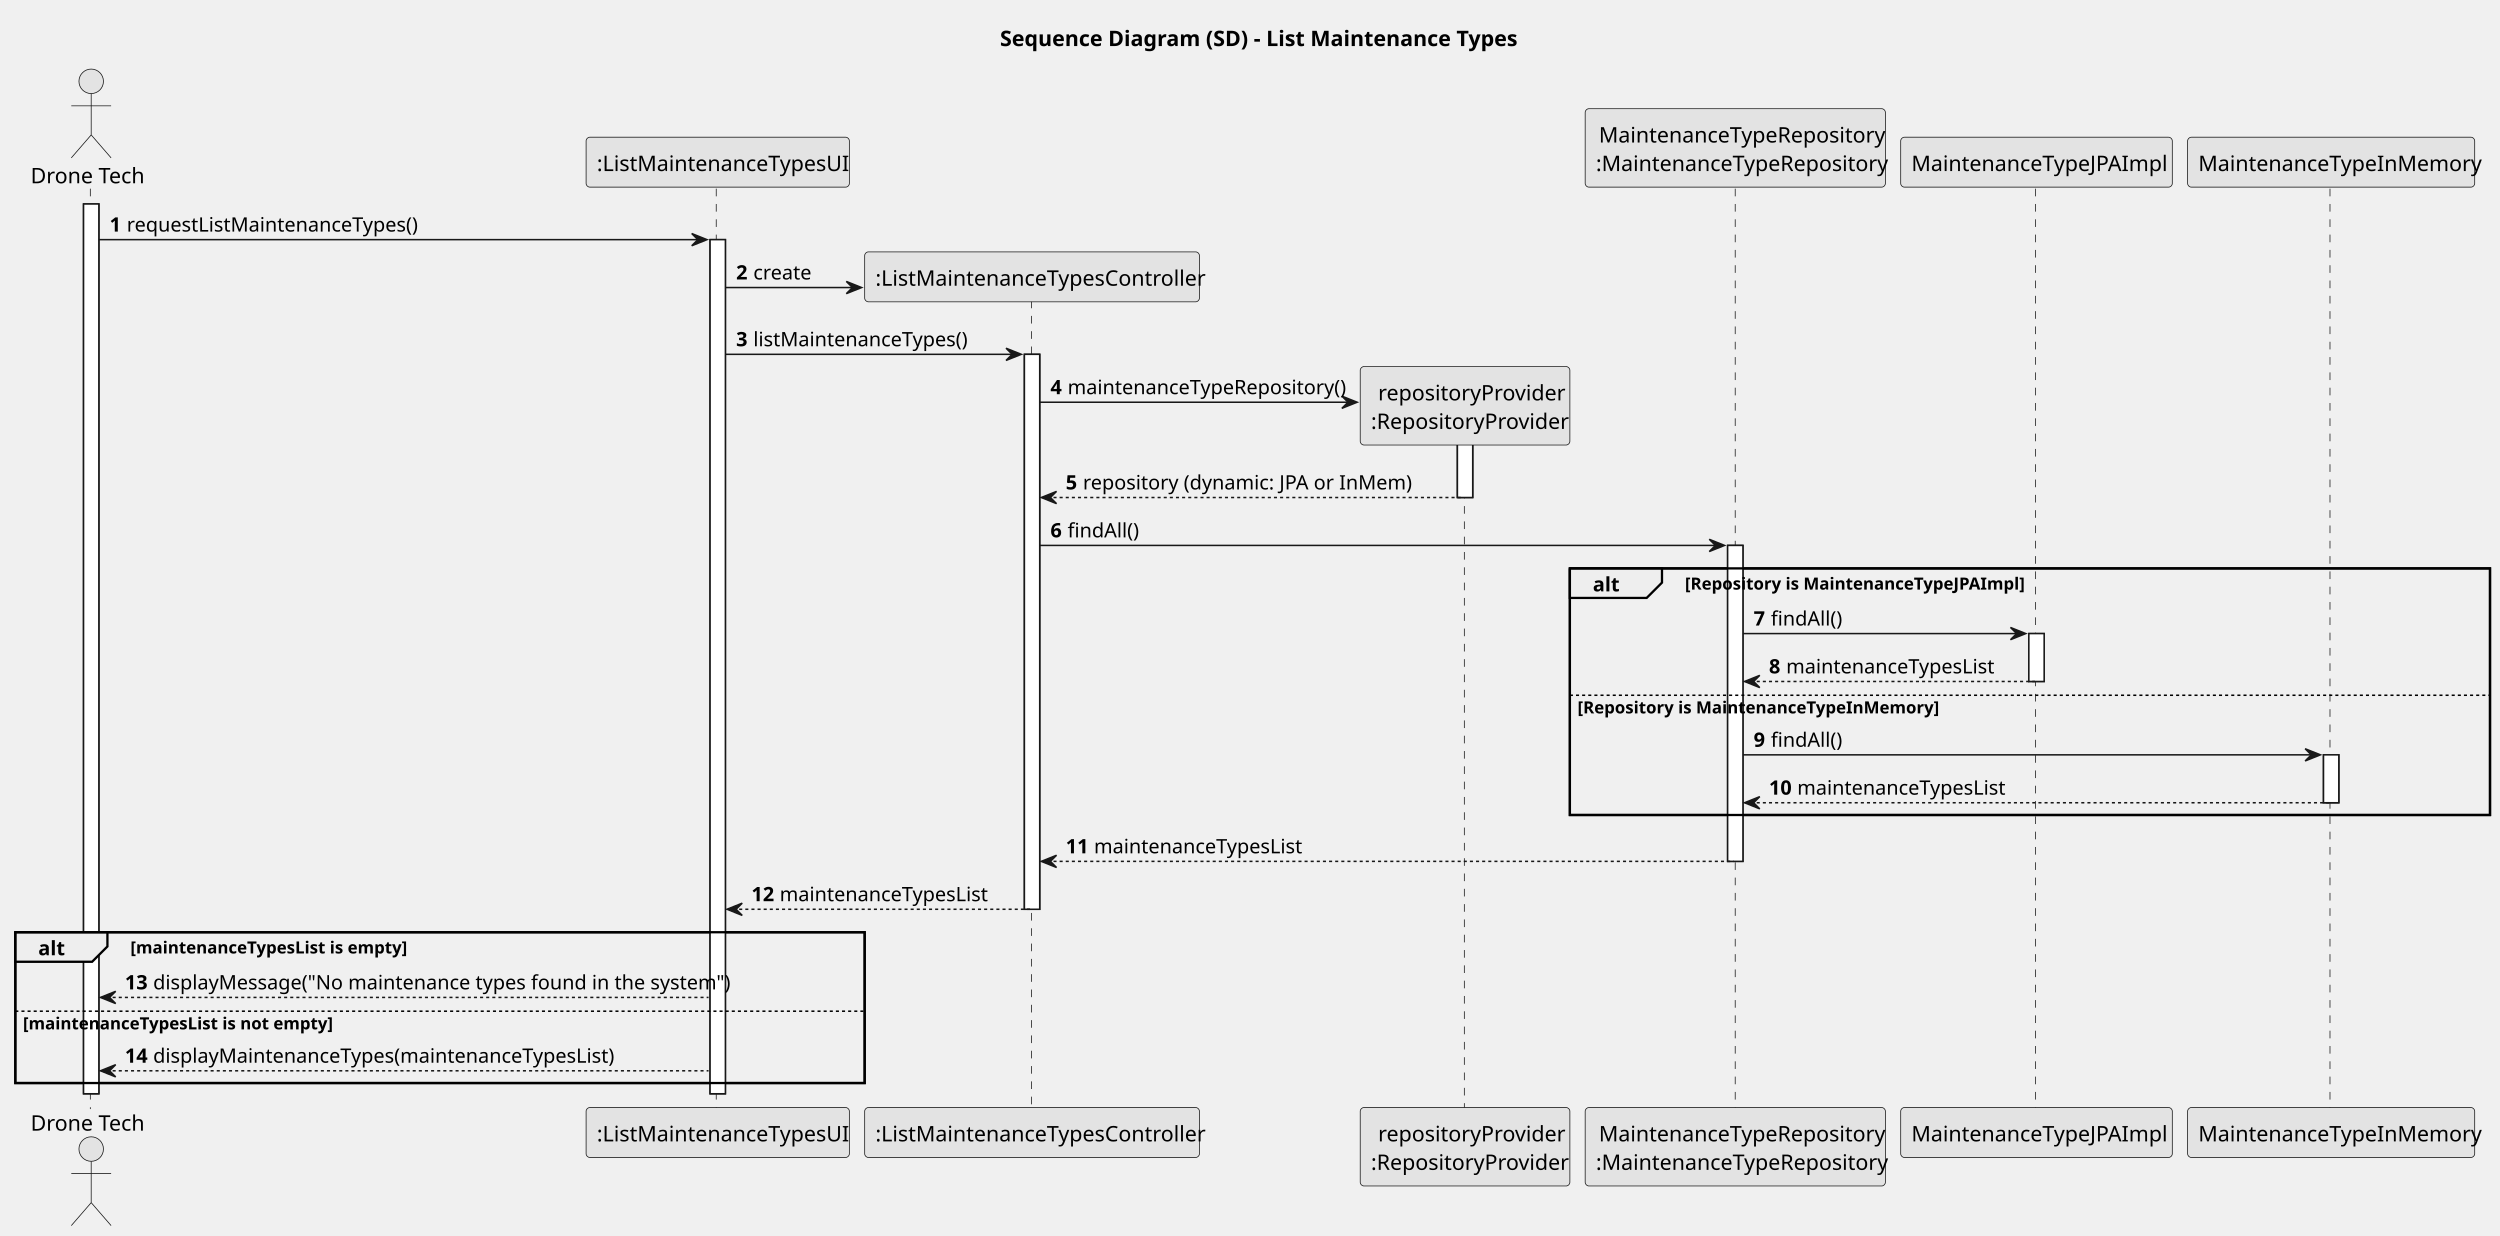
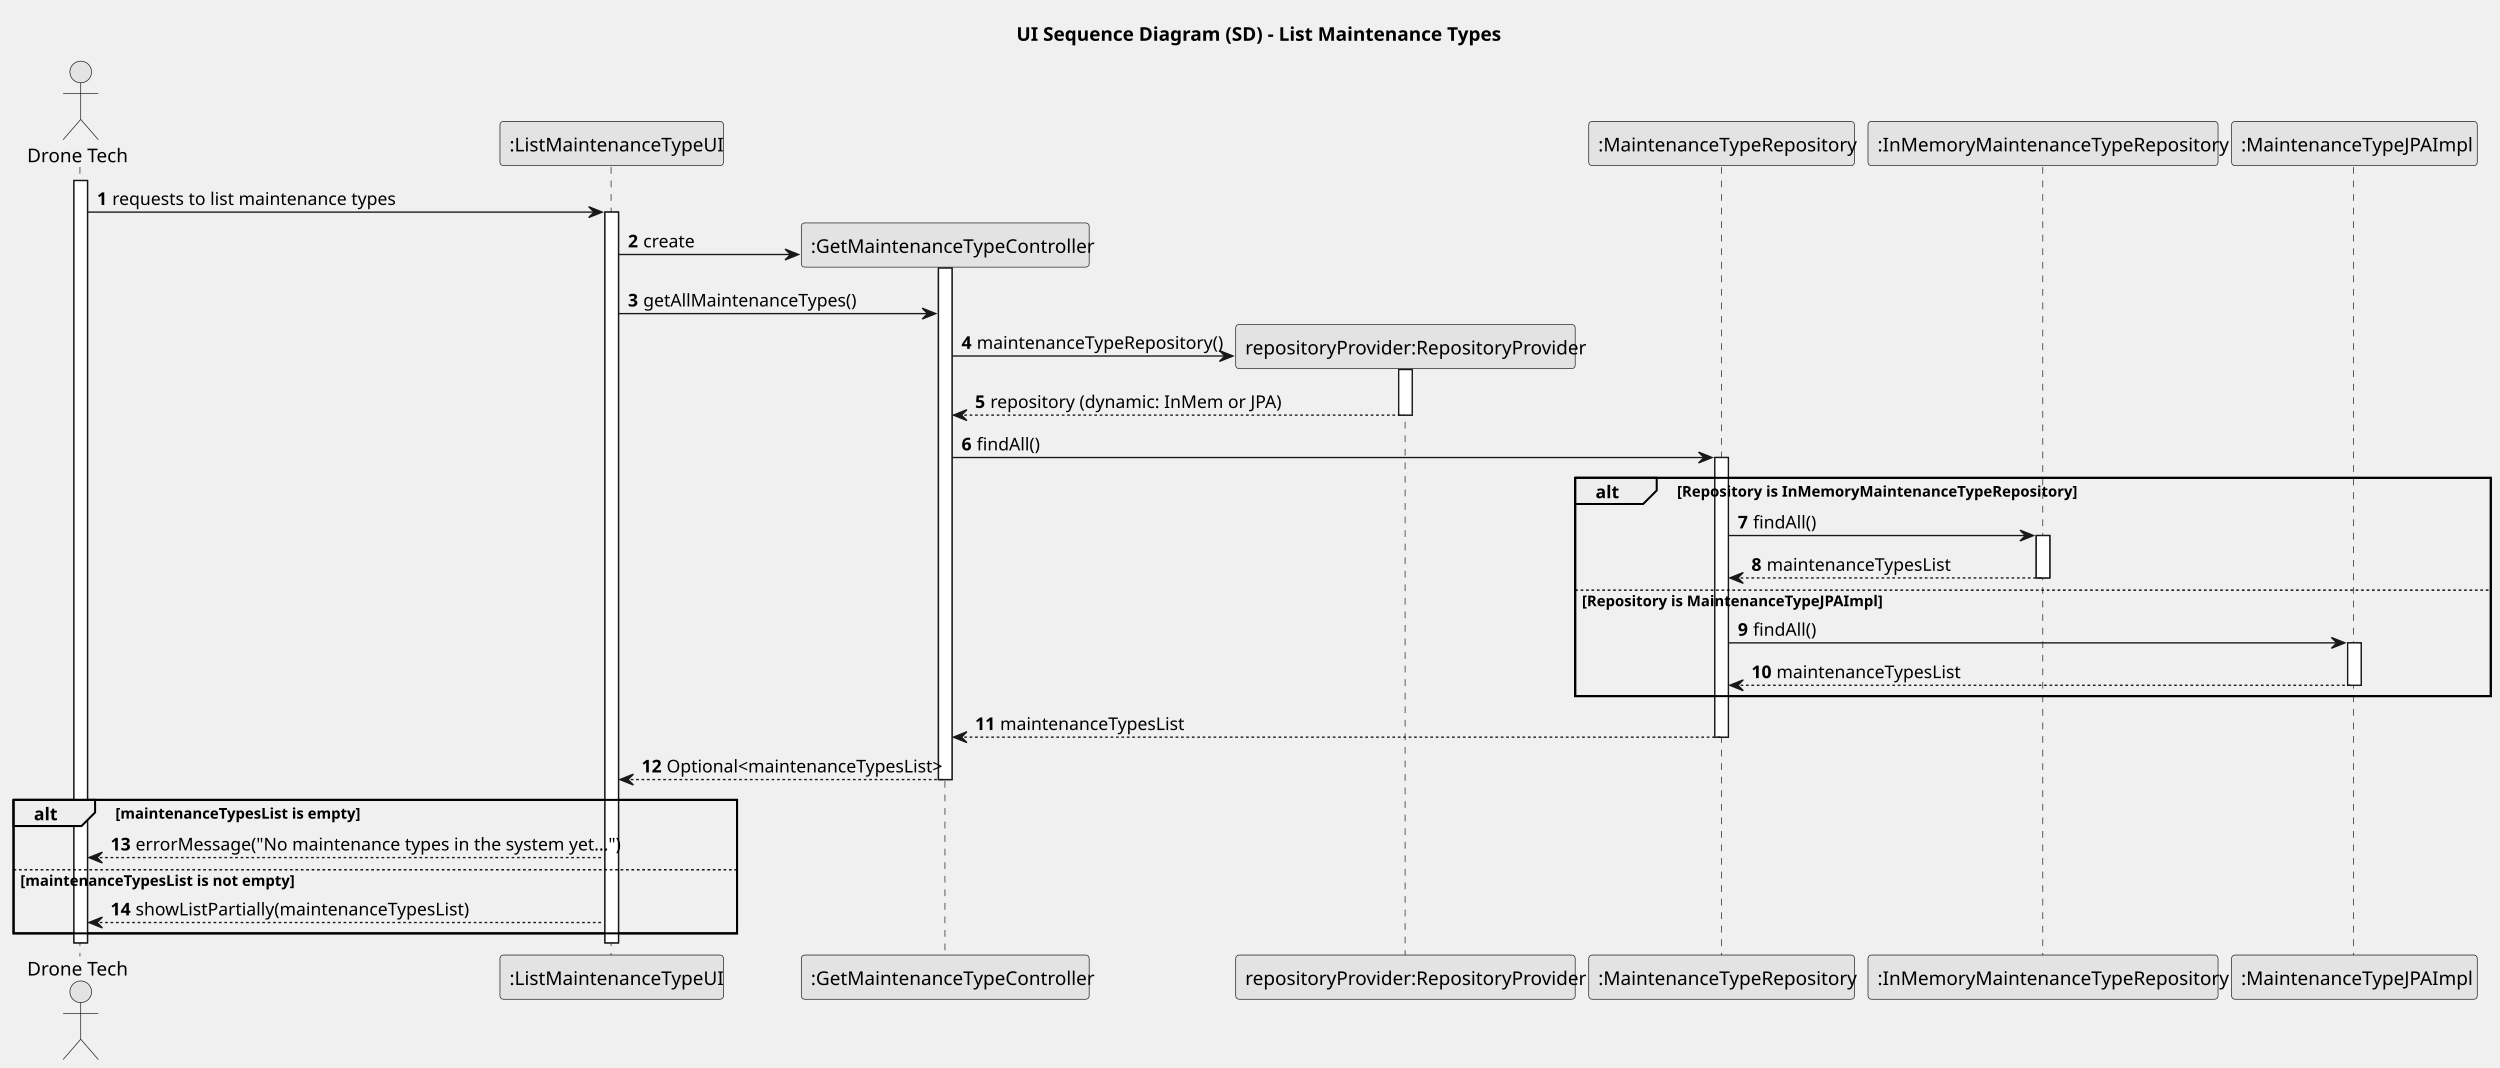
- <svg xmlns="http://www.w3.org/2000/svg" contentStyleType="text/css" height="807px" preserveAspectRatio="none" style="width:1633px;height:807px;background:#FFFFFF;" version="1.1" viewBox="0 0 1633 807" width="1633px" zoomAndPan="magnify">
+ <svg xmlns="http://www.w3.org/2000/svg" contentStyleType="text/css" height="788px" preserveAspectRatio="none" style="width:1845px;height:788px;background:#FFFFFF;" version="1.1" viewBox="0 0 1845 788" width="1845px" zoomAndPan="magnify">
  <defs />
  <g>
-     <text fill="#000000" font-family="sans-serif" font-size="14" font-weight="bold" lengthAdjust="spacing" textLength="329.082" x="653.195" y="30.107">Sequence Diagram (SD) - List Maintenance Types</text>
-     <rect fill="#FFFFFF" height="581.199" style="stroke:#181818;stroke-width:1.0;" width="10" x="54.572" y="133.242" />
-     <rect fill="#FFFFFF" height="557.908" style="stroke:#181818;stroke-width:1.0;" width="10" x="463.828" y="156.533" />
-     <rect fill="#FFFFFF" height="362.492" style="stroke:#181818;stroke-width:1.0;" width="10" x="669.137" y="231.445" />
-     <rect fill="#FFFFFF" height="52.242" style="stroke:#181818;stroke-width:1.0;" width="10" x="951.971" y="272.736" />
-     <rect fill="#FFFFFF" height="206.377" style="stroke:#181818;stroke-width:1.0;" width="10" x="1128.488" y="356.269" />
-     <rect fill="#FFFFFF" height="31.291" style="stroke:#181818;stroke-width:1.0;" width="10" x="1325.242" y="413.852" />
-     <rect fill="#FFFFFF" height="31.291" style="stroke:#181818;stroke-width:1.0;" width="10" x="1517.71" y="493.065" />
-     <rect fill="none" height="161.086" style="stroke:#000000;stroke-width:1.5;" width="601.032" x="1025.44" y="371.269" />
-     <rect fill="none" height="98.504" style="stroke:#000000;stroke-width:1.5;" width="554.81" x="10" y="608.938" />
-     <line style="stroke:#181818;stroke-width:0.5;stroke-dasharray:5.0,5.0;" x1="59" x2="59" y1="123.242" y2="724.441" />
-     <line style="stroke:#181818;stroke-width:0.5;stroke-dasharray:5.0,5.0;" x1="467.845" x2="467.845" y1="123.242" y2="724.441" />
-     <line style="stroke:#181818;stroke-width:0.5;stroke-dasharray:5.0,5.0;" x1="673.81" x2="673.81" y1="196.344" y2="724.441" />
-     <line style="stroke:#181818;stroke-width:0.5;stroke-dasharray:5.0,5.0;" x1="956.502" x2="956.502" y1="280.566" y2="724.441" />
-     <line style="stroke:#181818;stroke-width:0.5;stroke-dasharray:5.0,5.0;" x1="1133.44" x2="1133.44" y1="123.242" y2="724.441" />
-     <line style="stroke:#181818;stroke-width:0.5;stroke-dasharray:5.0,5.0;" x1="1329.536" x2="1329.536" y1="123.242" y2="724.441" />
-     <line style="stroke:#181818;stroke-width:0.5;stroke-dasharray:5.0,5.0;" x1="1521.949" x2="1521.949" y1="123.242" y2="724.441" />
+     <text fill="#000000" font-family="sans-serif" font-size="14" font-weight="bold" lengthAdjust="spacing" textLength="346.972" x="750.123" y="30.107">UI Sequence Diagram (SD) - List Maintenance Types</text>
+     <rect fill="#FFFFFF" height="562.578" style="stroke:#181818;stroke-width:1.0;" width="10" x="54.572" y="133.242" />
+     <rect fill="#FFFFFF" height="539.287" style="stroke:#181818;stroke-width:1.0;" width="10" x="446.454" y="156.533" />
+     <rect fill="#FFFFFF" height="377.492" style="stroke:#181818;stroke-width:1.0;" width="10" x="692.587" y="197.824" />
+     <rect fill="#FFFFFF" height="33.621" style="stroke:#181818;stroke-width:1.0;" width="10" x="1032.221" y="272.736" />
+     <rect fill="#FFFFFF" height="206.377" style="stroke:#181818;stroke-width:1.0;" width="10" x="1265.538" y="337.648" />
+     <rect fill="#FFFFFF" height="31.291" style="stroke:#181818;stroke-width:1.0;" width="10" x="1502.751" y="395.231" />
+     <rect fill="#FFFFFF" height="31.291" style="stroke:#181818;stroke-width:1.0;" width="10" x="1732.567" y="474.443" />
+     <rect fill="none" height="161.086" style="stroke:#000000;stroke-width:1.5;" width="675.729" x="1162.49" y="352.648" />
+     <rect fill="none" height="98.504" style="stroke:#000000;stroke-width:1.5;" width="533.937" x="10" y="590.316" />
+     <line style="stroke:#181818;stroke-width:0.5;stroke-dasharray:5.0,5.0;" x1="59" x2="59" y1="123.242" y2="705.82" />
+     <line style="stroke:#181818;stroke-width:0.5;stroke-dasharray:5.0,5.0;" x1="450.972" x2="450.972" y1="123.242" y2="705.82" />
+     <line style="stroke:#181818;stroke-width:0.5;stroke-dasharray:5.0,5.0;" x1="697.371" x2="697.371" y1="196.344" y2="705.82" />
+     <line style="stroke:#181818;stroke-width:0.5;stroke-dasharray:5.0,5.0;" x1="1036.953" x2="1036.953" y1="271.256" y2="705.82" />
+     <line style="stroke:#181818;stroke-width:0.5;stroke-dasharray:5.0,5.0;" x1="1270.49" x2="1270.49" y1="123.242" y2="705.82" />
+     <line style="stroke:#181818;stroke-width:0.5;stroke-dasharray:5.0,5.0;" x1="1507.585" x2="1507.585" y1="123.242" y2="705.82" />
+     <line style="stroke:#181818;stroke-width:0.5;stroke-dasharray:5.0,5.0;" x1="1736.916" x2="1736.916" y1="123.242" y2="705.82" />
    <text fill="#000000" font-family="sans-serif" font-size="14" lengthAdjust="spacing" textLength="73.144" x="20" y="119.728">Drone Tech</text>
    <ellipse cx="59.572" cy="53.121" fill="#E3E3E3" rx="8" ry="8" style="stroke:#181818;stroke-width:0.5;" />
    <path d="M59.572,61.121 L59.572,88.121 M46.572,69.121 L72.572,69.121 M59.572,88.121 L46.572,103.121 M59.572,88.121 L72.572,103.121 " fill="none" style="stroke:#181818;stroke-width:0.5;" />
-     <text fill="#000000" font-family="sans-serif" font-size="14" lengthAdjust="spacing" textLength="73.144" x="20" y="738.549">Drone Tech</text>
-     <ellipse cx="59.572" cy="750.562" fill="#E3E3E3" rx="8" ry="8" style="stroke:#181818;stroke-width:0.5;" />
-     <path d="M59.572,758.562 L59.572,785.562 M46.572,766.562 L72.572,766.562 M59.572,785.562 L46.572,800.562 M59.572,785.562 L72.572,800.562 " fill="none" style="stroke:#181818;stroke-width:0.5;" />
-     <rect fill="#E3E3E3" height="32.621" rx="2.5" ry="2.5" style="stroke:#181818;stroke-width:0.5;" width="171.965" x="382.845" y="89.621" />
-     <text fill="#000000" font-family="sans-serif" font-size="14" lengthAdjust="spacing" textLength="157.965" x="389.845" y="111.728">:ListMaintenanceTypesUI</text>
-     <rect fill="#E3E3E3" height="32.621" rx="2.5" ry="2.5" style="stroke:#181818;stroke-width:0.5;" width="171.965" x="382.845" y="723.441" />
-     <text fill="#000000" font-family="sans-serif" font-size="14" lengthAdjust="spacing" textLength="157.965" x="389.845" y="745.549">:ListMaintenanceTypesUI</text>
-     <rect fill="#E3E3E3" height="32.621" rx="2.5" ry="2.5" style="stroke:#181818;stroke-width:0.5;" width="218.654" x="564.81" y="723.441" />
-     <text fill="#000000" font-family="sans-serif" font-size="14" lengthAdjust="spacing" textLength="204.654" x="571.81" y="745.549">:ListMaintenanceTypesController</text>
-     <rect fill="#E3E3E3" height="51.242" rx="2.5" ry="2.5" style="stroke:#181818;stroke-width:0.5;" width="136.938" x="888.502" y="723.441" />
-     <text fill="#000000" font-family="sans-serif" font-size="14" lengthAdjust="spacing" textLength="113.6" x="900.171" y="745.549">repositoryProvider</text>
-     <text fill="#000000" font-family="sans-serif" font-size="14" lengthAdjust="spacing" textLength="122.938" x="895.502" y="764.17">:RepositoryProvider</text>
-     <rect fill="#E3E3E3" height="51.242" rx="2.5" ry="2.5" style="stroke:#181818;stroke-width:0.5;" width="196.096" x="1035.44" y="71" />
-     <text fill="#000000" font-family="sans-serif" font-size="14" lengthAdjust="spacing" textLength="178.206" x="1044.385" y="93.107">MaintenanceTypeRepository</text>
-     <text fill="#000000" font-family="sans-serif" font-size="14" lengthAdjust="spacing" textLength="182.096" x="1042.44" y="111.728">:MaintenanceTypeRepository</text>
-     <rect fill="#E3E3E3" height="51.242" rx="2.5" ry="2.5" style="stroke:#181818;stroke-width:0.5;" width="196.096" x="1035.44" y="723.441" />
-     <text fill="#000000" font-family="sans-serif" font-size="14" lengthAdjust="spacing" textLength="178.206" x="1044.385" y="745.549">MaintenanceTypeRepository</text>
-     <text fill="#000000" font-family="sans-serif" font-size="14" lengthAdjust="spacing" textLength="182.096" x="1042.44" y="764.17">:MaintenanceTypeRepository</text>
-     <rect fill="#E3E3E3" height="32.621" rx="2.5" ry="2.5" style="stroke:#181818;stroke-width:0.5;" width="177.413" x="1241.536" y="89.621" />
-     <text fill="#000000" font-family="sans-serif" font-size="14" lengthAdjust="spacing" textLength="163.413" x="1248.536" y="111.728">MaintenanceTypeJPAImpl</text>
-     <rect fill="#E3E3E3" height="32.621" rx="2.5" ry="2.5" style="stroke:#181818;stroke-width:0.5;" width="177.413" x="1241.536" y="723.441" />
-     <text fill="#000000" font-family="sans-serif" font-size="14" lengthAdjust="spacing" textLength="163.413" x="1248.536" y="745.549">MaintenanceTypeJPAImpl</text>
-     <rect fill="#E3E3E3" height="32.621" rx="2.5" ry="2.5" style="stroke:#181818;stroke-width:0.5;" width="187.523" x="1428.949" y="89.621" />
-     <text fill="#000000" font-family="sans-serif" font-size="14" lengthAdjust="spacing" textLength="173.523" x="1435.949" y="111.728">MaintenanceTypeInMemory</text>
-     <rect fill="#E3E3E3" height="32.621" rx="2.5" ry="2.5" style="stroke:#181818;stroke-width:0.5;" width="187.523" x="1428.949" y="723.441" />
-     <text fill="#000000" font-family="sans-serif" font-size="14" lengthAdjust="spacing" textLength="173.523" x="1435.949" y="745.549">MaintenanceTypeInMemory</text>
-     <rect fill="#FFFFFF" height="581.199" style="stroke:#181818;stroke-width:1.0;" width="10" x="54.572" y="133.242" />
-     <rect fill="#FFFFFF" height="557.908" style="stroke:#181818;stroke-width:1.0;" width="10" x="463.828" y="156.533" />
-     <rect fill="#FFFFFF" height="362.492" style="stroke:#181818;stroke-width:1.0;" width="10" x="669.137" y="231.445" />
-     <rect fill="#FFFFFF" height="52.242" style="stroke:#181818;stroke-width:1.0;" width="10" x="951.971" y="272.736" />
-     <rect fill="#FFFFFF" height="206.377" style="stroke:#181818;stroke-width:1.0;" width="10" x="1128.488" y="356.269" />
-     <rect fill="#FFFFFF" height="31.291" style="stroke:#181818;stroke-width:1.0;" width="10" x="1325.242" y="413.852" />
-     <rect fill="#FFFFFF" height="31.291" style="stroke:#181818;stroke-width:1.0;" width="10" x="1517.71" y="493.065" />
-     <polygon fill="#181818" points="451.828,152.533,461.828,156.533,451.828,160.533,455.828,156.533" style="stroke:#181818;stroke-width:1.0;" />
-     <line style="stroke:#181818;stroke-width:1.0;" x1="64.572" x2="457.828" y1="156.533" y2="156.533" />
+     <text fill="#000000" font-family="sans-serif" font-size="14" lengthAdjust="spacing" textLength="73.144" x="20" y="719.928">Drone Tech</text>
+     <ellipse cx="59.572" cy="731.941" fill="#E3E3E3" rx="8" ry="8" style="stroke:#181818;stroke-width:0.5;" />
+     <path d="M59.572,739.941 L59.572,766.941 M46.572,747.941 L72.572,747.941 M59.572,766.941 L46.572,781.941 M59.572,766.941 L72.572,781.941 " fill="none" style="stroke:#181818;stroke-width:0.5;" />
+     <rect fill="#E3E3E3" height="32.621" rx="2.5" ry="2.5" style="stroke:#181818;stroke-width:0.5;" width="164.965" x="368.972" y="89.621" />
+     <text fill="#000000" font-family="sans-serif" font-size="14" lengthAdjust="spacing" textLength="150.965" x="375.972" y="111.728">:ListMaintenanceTypeUI</text>
+     <rect fill="#E3E3E3" height="32.621" rx="2.5" ry="2.5" style="stroke:#181818;stroke-width:0.5;" width="164.965" x="368.972" y="704.82" />
+     <text fill="#000000" font-family="sans-serif" font-size="14" lengthAdjust="spacing" textLength="150.965" x="375.972" y="726.928">:ListMaintenanceTypeUI</text>
+     <rect fill="#E3E3E3" height="32.621" rx="2.5" ry="2.5" style="stroke:#181818;stroke-width:0.5;" width="212.434" x="591.371" y="704.82" />
+     <text fill="#000000" font-family="sans-serif" font-size="14" lengthAdjust="spacing" textLength="198.434" x="598.371" y="726.928">:GetMaintenanceTypeController</text>
+     <rect fill="#E3E3E3" height="32.621" rx="2.5" ry="2.5" style="stroke:#181818;stroke-width:0.5;" width="250.537" x="911.953" y="704.82" />
+     <text fill="#000000" font-family="sans-serif" font-size="14" lengthAdjust="spacing" textLength="236.537" x="918.953" y="726.928">repositoryProvider:RepositoryProvider</text>
+     <rect fill="#E3E3E3" height="32.621" rx="2.5" ry="2.5" style="stroke:#181818;stroke-width:0.5;" width="196.096" x="1172.49" y="89.621" />
+     <text fill="#000000" font-family="sans-serif" font-size="14" lengthAdjust="spacing" textLength="182.096" x="1179.49" y="111.728">:MaintenanceTypeRepository</text>
+     <rect fill="#E3E3E3" height="32.621" rx="2.5" ry="2.5" style="stroke:#181818;stroke-width:0.5;" width="196.096" x="1172.49" y="704.82" />
+     <text fill="#000000" font-family="sans-serif" font-size="14" lengthAdjust="spacing" textLength="182.096" x="1179.49" y="726.928">:MaintenanceTypeRepository</text>
+     <rect fill="#E3E3E3" height="32.621" rx="2.5" ry="2.5" style="stroke:#181818;stroke-width:0.5;" width="258.33" x="1378.585" y="89.621" />
+     <text fill="#000000" font-family="sans-serif" font-size="14" lengthAdjust="spacing" textLength="244.33" x="1385.585" y="111.728">:InMemoryMaintenanceTypeRepository</text>
+     <rect fill="#E3E3E3" height="32.621" rx="2.5" ry="2.5" style="stroke:#181818;stroke-width:0.5;" width="258.33" x="1378.585" y="704.82" />
+     <text fill="#000000" font-family="sans-serif" font-size="14" lengthAdjust="spacing" textLength="244.33" x="1385.585" y="726.928">:InMemoryMaintenanceTypeRepository</text>
+     <rect fill="#E3E3E3" height="32.621" rx="2.5" ry="2.5" style="stroke:#181818;stroke-width:0.5;" width="181.303" x="1646.916" y="89.621" />
+     <text fill="#000000" font-family="sans-serif" font-size="14" lengthAdjust="spacing" textLength="167.303" x="1653.916" y="111.728">:MaintenanceTypeJPAImpl</text>
+     <rect fill="#E3E3E3" height="32.621" rx="2.5" ry="2.5" style="stroke:#181818;stroke-width:0.5;" width="181.303" x="1646.916" y="704.82" />
+     <text fill="#000000" font-family="sans-serif" font-size="14" lengthAdjust="spacing" textLength="167.303" x="1653.916" y="726.928">:MaintenanceTypeJPAImpl</text>
+     <rect fill="#FFFFFF" height="562.578" style="stroke:#181818;stroke-width:1.0;" width="10" x="54.572" y="133.242" />
+     <rect fill="#FFFFFF" height="539.287" style="stroke:#181818;stroke-width:1.0;" width="10" x="446.454" y="156.533" />
+     <rect fill="#FFFFFF" height="377.492" style="stroke:#181818;stroke-width:1.0;" width="10" x="692.587" y="197.824" />
+     <rect fill="#FFFFFF" height="33.621" style="stroke:#181818;stroke-width:1.0;" width="10" x="1032.221" y="272.736" />
+     <rect fill="#FFFFFF" height="206.377" style="stroke:#181818;stroke-width:1.0;" width="10" x="1265.538" y="337.648" />
+     <rect fill="#FFFFFF" height="31.291" style="stroke:#181818;stroke-width:1.0;" width="10" x="1502.751" y="395.231" />
+     <rect fill="#FFFFFF" height="31.291" style="stroke:#181818;stroke-width:1.0;" width="10" x="1732.567" y="474.443" />
+     <polygon fill="#181818" points="434.454,152.533,444.454,156.533,434.454,160.533,438.454,156.533" style="stroke:#181818;stroke-width:1.0;" />
+     <line style="stroke:#181818;stroke-width:1.0;" x1="64.572" x2="440.454" y1="156.533" y2="156.533" />
    <text fill="#000000" font-family="sans-serif" font-size="13" font-weight="bold" lengthAdjust="spacing" textLength="7.23" x="71.572" y="151.27">1</text>
-     <text fill="#000000" font-family="sans-serif" font-size="13" lengthAdjust="spacing" textLength="182.089" x="82.802" y="151.27">requestListMaintenanceTypes()</text>
-     <polygon fill="#181818" points="552.81,183.824,562.81,187.824,552.81,191.824,556.81,187.824" style="stroke:#181818;stroke-width:1.0;" />
-     <line style="stroke:#181818;stroke-width:1.0;" x1="473.828" x2="558.81" y1="187.824" y2="187.824" />
-     <text fill="#000000" font-family="sans-serif" font-size="13" font-weight="bold" lengthAdjust="spacing" textLength="7.23" x="480.828" y="182.561">2</text>
-     <text fill="#000000" font-family="sans-serif" font-size="13" lengthAdjust="spacing" textLength="36.131" x="492.058" y="182.561">create</text>
-     <rect fill="#E3E3E3" height="32.621" rx="2.5" ry="2.5" style="stroke:#181818;stroke-width:0.5;" width="218.654" x="564.81" y="164.533" />
-     <text fill="#000000" font-family="sans-serif" font-size="14" lengthAdjust="spacing" textLength="204.654" x="571.81" y="186.641">:ListMaintenanceTypesController</text>
-     <polygon fill="#181818" points="657.137,227.445,667.137,231.445,657.137,235.445,661.137,231.445" style="stroke:#181818;stroke-width:1.0;" />
-     <line style="stroke:#181818;stroke-width:1.0;" x1="473.828" x2="663.137" y1="231.445" y2="231.445" />
-     <text fill="#000000" font-family="sans-serif" font-size="13" font-weight="bold" lengthAdjust="spacing" textLength="7.23" x="480.828" y="226.183">3</text>
-     <text fill="#000000" font-family="sans-serif" font-size="13" lengthAdjust="spacing" textLength="134.386" x="492.058" y="226.183">listMaintenanceTypes()</text>
-     <polygon fill="#181818" points="876.502,258.736,886.502,262.736,876.502,266.736,880.502,262.736" style="stroke:#181818;stroke-width:1.0;" />
-     <line style="stroke:#181818;stroke-width:1.0;" x1="679.137" x2="882.502" y1="262.736" y2="262.736" />
-     <text fill="#000000" font-family="sans-serif" font-size="13" font-weight="bold" lengthAdjust="spacing" textLength="7.23" x="686.137" y="257.474">4</text>
-     <text fill="#000000" font-family="sans-serif" font-size="13" lengthAdjust="spacing" textLength="174.135" x="697.367" y="257.474">maintenanceTypeRepository()</text>
-     <rect fill="#E3E3E3" height="51.242" rx="2.5" ry="2.5" style="stroke:#181818;stroke-width:0.5;" width="136.938" x="888.502" y="239.445" />
-     <text fill="#000000" font-family="sans-serif" font-size="14" lengthAdjust="spacing" textLength="113.6" x="900.171" y="261.553">repositoryProvider</text>
-     <text fill="#000000" font-family="sans-serif" font-size="14" lengthAdjust="spacing" textLength="122.938" x="895.502" y="280.174">:RepositoryProvider</text>
-     <polygon fill="#181818" points="690.137,320.978,680.137,324.978,690.137,328.978,686.137,324.978" style="stroke:#181818;stroke-width:1.0;" />
-     <line style="stroke:#181818;stroke-width:1.0;stroke-dasharray:2.0,2.0;" x1="684.137" x2="955.971" y1="324.978" y2="324.978" />
-     <text fill="#000000" font-family="sans-serif" font-size="13" font-weight="bold" lengthAdjust="spacing" textLength="7.23" x="696.137" y="319.716">5</text>
-     <text fill="#000000" font-family="sans-serif" font-size="13" lengthAdjust="spacing" textLength="207.333" x="707.367" y="319.716">repository (dynamic: JPA or InMem)</text>
-     <polygon fill="#181818" points="1116.488,352.269,1126.488,356.269,1116.488,360.269,1120.488,356.269" style="stroke:#181818;stroke-width:1.0;" />
-     <line style="stroke:#181818;stroke-width:1.0;" x1="679.137" x2="1122.488" y1="356.269" y2="356.269" />
-     <text fill="#000000" font-family="sans-serif" font-size="13" font-weight="bold" lengthAdjust="spacing" textLength="7.23" x="686.137" y="351.007">6</text>
-     <text fill="#000000" font-family="sans-serif" font-size="13" lengthAdjust="spacing" textLength="44.065" x="697.367" y="351.007">findAll()</text>
-     <path d="M1025.44,371.269 L1085.611,371.269 L1085.611,380.56 L1075.611,390.56 L1025.44,390.56 L1025.44,371.269 " fill="#EEEEEE" style="stroke:#000000;stroke-width:1.5;" />
-     <rect fill="none" height="161.086" style="stroke:#000000;stroke-width:1.5;" width="601.032" x="1025.44" y="371.269" />
-     <text fill="#000000" font-family="sans-serif" font-size="13" font-weight="bold" lengthAdjust="spacing" textLength="15.171" x="1040.44" y="386.298">alt</text>
-     <text fill="#000000" font-family="sans-serif" font-size="11" font-weight="bold" lengthAdjust="spacing" textLength="216.38" x="1100.611" y="385.14">[Repository is MaintenanceTypeJPAImpl]</text>
-     <polygon fill="#181818" points="1313.242,409.852,1323.242,413.852,1313.242,417.852,1317.242,413.852" style="stroke:#181818;stroke-width:1.0;" />
-     <line style="stroke:#181818;stroke-width:1.0;" x1="1138.488" x2="1319.242" y1="413.852" y2="413.852" />
-     <text fill="#000000" font-family="sans-serif" font-size="13" font-weight="bold" lengthAdjust="spacing" textLength="7.23" x="1145.488" y="408.589">7</text>
-     <text fill="#000000" font-family="sans-serif" font-size="13" lengthAdjust="spacing" textLength="44.065" x="1156.718" y="408.589">findAll()</text>
-     <polygon fill="#181818" points="1149.488,441.143,1139.488,445.143,1149.488,449.143,1145.488,445.143" style="stroke:#181818;stroke-width:1.0;" />
-     <line style="stroke:#181818;stroke-width:1.0;stroke-dasharray:2.0,2.0;" x1="1143.488" x2="1329.242" y1="445.143" y2="445.143" />
-     <text fill="#000000" font-family="sans-serif" font-size="13" font-weight="bold" lengthAdjust="spacing" textLength="7.23" x="1155.488" y="439.88">8</text>
-     <text fill="#000000" font-family="sans-serif" font-size="13" lengthAdjust="spacing" textLength="130.07" x="1166.718" y="439.88">maintenanceTypesList</text>
-     <line style="stroke:#000000;stroke-width:1.0;stroke-dasharray:2.0,2.0;" x1="1025.44" x2="1626.472" y1="454.143" y2="454.143" />
-     <text fill="#000000" font-family="sans-serif" font-size="11" font-weight="bold" lengthAdjust="spacing" textLength="224.324" x="1030.44" y="466.013">[Repository is MaintenanceTypeInMemory]</text>
-     <polygon fill="#181818" points="1505.71,489.065,1515.71,493.065,1505.71,497.065,1509.71,493.065" style="stroke:#181818;stroke-width:1.0;" />
-     <line style="stroke:#181818;stroke-width:1.0;" x1="1138.488" x2="1511.71" y1="493.065" y2="493.065" />
-     <text fill="#000000" font-family="sans-serif" font-size="13" font-weight="bold" lengthAdjust="spacing" textLength="7.23" x="1145.488" y="487.802">9</text>
-     <text fill="#000000" font-family="sans-serif" font-size="13" lengthAdjust="spacing" textLength="44.065" x="1156.718" y="487.802">findAll()</text>
-     <polygon fill="#181818" points="1149.488,520.356,1139.488,524.356,1149.488,528.356,1145.488,524.356" style="stroke:#181818;stroke-width:1.0;" />
-     <line style="stroke:#181818;stroke-width:1.0;stroke-dasharray:2.0,2.0;" x1="1143.488" x2="1521.71" y1="524.356" y2="524.356" />
-     <text fill="#000000" font-family="sans-serif" font-size="13" font-weight="bold" lengthAdjust="spacing" textLength="14.46" x="1155.488" y="519.093">10</text>
-     <text fill="#000000" font-family="sans-serif" font-size="13" lengthAdjust="spacing" textLength="130.07" x="1173.948" y="519.093">maintenanceTypesList</text>
-     <polygon fill="#181818" points="690.137,558.646,680.137,562.646,690.137,566.646,686.137,562.646" style="stroke:#181818;stroke-width:1.0;" />
-     <line style="stroke:#181818;stroke-width:1.0;stroke-dasharray:2.0,2.0;" x1="684.137" x2="1132.488" y1="562.646" y2="562.646" />
-     <text fill="#000000" font-family="sans-serif" font-size="13" font-weight="bold" lengthAdjust="spacing" textLength="14.46" x="696.137" y="557.384">11</text>
-     <text fill="#000000" font-family="sans-serif" font-size="13" lengthAdjust="spacing" textLength="130.07" x="714.597" y="557.384">maintenanceTypesList</text>
-     <polygon fill="#181818" points="484.828,589.938,474.828,593.938,484.828,597.938,480.828,593.938" style="stroke:#181818;stroke-width:1.0;" />
-     <line style="stroke:#181818;stroke-width:1.0;stroke-dasharray:2.0,2.0;" x1="478.828" x2="673.137" y1="593.938" y2="593.938" />
-     <text fill="#000000" font-family="sans-serif" font-size="13" font-weight="bold" lengthAdjust="spacing" textLength="14.46" x="490.828" y="588.675">12</text>
-     <text fill="#000000" font-family="sans-serif" font-size="13" lengthAdjust="spacing" textLength="130.07" x="509.288" y="588.675">maintenanceTypesList</text>
-     <path d="M10,608.938 L70.171,608.938 L70.171,618.229 L60.171,628.229 L10,628.229 L10,608.938 " fill="#EEEEEE" style="stroke:#000000;stroke-width:1.5;" />
-     <rect fill="none" height="98.504" style="stroke:#000000;stroke-width:1.5;" width="554.81" x="10" y="608.938" />
-     <text fill="#000000" font-family="sans-serif" font-size="13" font-weight="bold" lengthAdjust="spacing" textLength="15.171" x="25" y="623.966">alt</text>
-     <text fill="#000000" font-family="sans-serif" font-size="11" font-weight="bold" lengthAdjust="spacing" textLength="173.605" x="85.171" y="622.808">[maintenanceTypesList is empty]</text>
-     <polygon fill="#181818" points="75.572,647.519,65.572,651.519,75.572,655.519,71.572,651.519" style="stroke:#181818;stroke-width:1.0;" />
-     <line style="stroke:#181818;stroke-width:1.0;stroke-dasharray:2.0,2.0;" x1="69.572" x2="462.828" y1="651.519" y2="651.519" />
-     <text fill="#000000" font-family="sans-serif" font-size="13" font-weight="bold" lengthAdjust="spacing" textLength="14.46" x="81.572" y="646.257">13</text>
-     <text fill="#000000" font-family="sans-serif" font-size="13" lengthAdjust="spacing" textLength="356.795" x="100.032" y="646.257">displayMessage("No maintenance types found in the system")</text>
-     <line style="stroke:#000000;stroke-width:1.0;stroke-dasharray:2.0,2.0;" x1="10" x2="564.81" y1="660.519" y2="660.519" />
-     <text fill="#000000" font-family="sans-serif" font-size="11" font-weight="bold" lengthAdjust="spacing" textLength="193.762" x="15" y="672.39">[maintenanceTypesList is not empty]</text>
-     <polygon fill="#181818" points="75.572,695.441,65.572,699.441,75.572,703.441,71.572,699.441" style="stroke:#181818;stroke-width:1.0;" />
-     <line style="stroke:#181818;stroke-width:1.0;stroke-dasharray:2.0,2.0;" x1="69.572" x2="462.828" y1="699.441" y2="699.441" />
-     <text fill="#000000" font-family="sans-serif" font-size="13" font-weight="bold" lengthAdjust="spacing" textLength="14.46" x="81.572" y="694.179">14</text>
-     <text fill="#000000" font-family="sans-serif" font-size="13" lengthAdjust="spacing" textLength="289.034" x="100.032" y="694.179">displayMaintenanceTypes(maintenanceTypesList)</text>
+     <text fill="#000000" font-family="sans-serif" font-size="13" lengthAdjust="spacing" textLength="196.549" x="82.802" y="151.27">requests to list maintenance types</text>
+     <polygon fill="#181818" points="579.371,183.824,589.371,187.824,579.371,191.824,583.371,187.824" style="stroke:#181818;stroke-width:1.0;" />
+     <line style="stroke:#181818;stroke-width:1.0;" x1="456.454" x2="585.371" y1="187.824" y2="187.824" />
+     <text fill="#000000" font-family="sans-serif" font-size="13" font-weight="bold" lengthAdjust="spacing" textLength="7.23" x="463.454" y="182.561">2</text>
+     <text fill="#000000" font-family="sans-serif" font-size="13" lengthAdjust="spacing" textLength="36.131" x="474.684" y="182.561">create</text>
+     <rect fill="#E3E3E3" height="32.621" rx="2.5" ry="2.5" style="stroke:#181818;stroke-width:0.5;" width="212.434" x="591.371" y="164.533" />
+     <text fill="#000000" font-family="sans-serif" font-size="14" lengthAdjust="spacing" textLength="198.434" x="598.371" y="186.641">:GetMaintenanceTypeController</text>
+     <polygon fill="#181818" points="680.587,227.445,690.587,231.445,680.587,235.445,684.587,231.445" style="stroke:#181818;stroke-width:1.0;" />
+     <line style="stroke:#181818;stroke-width:1.0;" x1="456.454" x2="686.587" y1="231.445" y2="231.445" />
+     <text fill="#000000" font-family="sans-serif" font-size="13" font-weight="bold" lengthAdjust="spacing" textLength="7.23" x="463.454" y="226.183">3</text>
+     <text fill="#000000" font-family="sans-serif" font-size="13" lengthAdjust="spacing" textLength="151.017" x="474.684" y="226.183">getAllMaintenanceTypes()</text>
+     <polygon fill="#181818" points="899.953,258.736,909.953,262.736,899.953,266.736,903.953,262.736" style="stroke:#181818;stroke-width:1.0;" />
+     <line style="stroke:#181818;stroke-width:1.0;" x1="702.587" x2="905.953" y1="262.736" y2="262.736" />
+     <text fill="#000000" font-family="sans-serif" font-size="13" font-weight="bold" lengthAdjust="spacing" textLength="7.23" x="709.587" y="257.474">4</text>
+     <text fill="#000000" font-family="sans-serif" font-size="13" lengthAdjust="spacing" textLength="174.135" x="720.817" y="257.474">maintenanceTypeRepository()</text>
+     <rect fill="#E3E3E3" height="32.621" rx="2.5" ry="2.5" style="stroke:#181818;stroke-width:0.5;" width="250.537" x="911.953" y="239.445" />
+     <text fill="#000000" font-family="sans-serif" font-size="14" lengthAdjust="spacing" textLength="236.537" x="918.953" y="261.553">repositoryProvider:RepositoryProvider</text>
+     <polygon fill="#181818" points="713.587,302.357,703.587,306.357,713.587,310.357,709.587,306.357" style="stroke:#181818;stroke-width:1.0;" />
+     <line style="stroke:#181818;stroke-width:1.0;stroke-dasharray:2.0,2.0;" x1="707.587" x2="1036.221" y1="306.357" y2="306.357" />
+     <text fill="#000000" font-family="sans-serif" font-size="13" font-weight="bold" lengthAdjust="spacing" textLength="7.23" x="719.587" y="301.095">5</text>
+     <text fill="#000000" font-family="sans-serif" font-size="13" lengthAdjust="spacing" textLength="207.333" x="730.817" y="301.095">repository (dynamic: InMem or JPA)</text>
+     <polygon fill="#181818" points="1253.538,333.648,1263.538,337.648,1253.538,341.648,1257.538,337.648" style="stroke:#181818;stroke-width:1.0;" />
+     <line style="stroke:#181818;stroke-width:1.0;" x1="702.587" x2="1259.538" y1="337.648" y2="337.648" />
+     <text fill="#000000" font-family="sans-serif" font-size="13" font-weight="bold" lengthAdjust="spacing" textLength="7.23" x="709.587" y="332.386">6</text>
+     <text fill="#000000" font-family="sans-serif" font-size="13" lengthAdjust="spacing" textLength="44.065" x="720.817" y="332.386">findAll()</text>
+     <path d="M1162.49,352.648 L1222.661,352.648 L1222.661,361.94 L1212.661,371.94 L1162.49,371.94 L1162.49,352.648 " fill="#EEEEEE" style="stroke:#000000;stroke-width:1.5;" />
+     <rect fill="none" height="161.086" style="stroke:#000000;stroke-width:1.5;" width="675.729" x="1162.49" y="352.648" />
+     <text fill="#000000" font-family="sans-serif" font-size="13" font-weight="bold" lengthAdjust="spacing" textLength="15.171" x="1177.49" y="367.677">alt</text>
+     <text fill="#000000" font-family="sans-serif" font-size="11" font-weight="bold" lengthAdjust="spacing" textLength="281.778" x="1237.661" y="366.519">[Repository is InMemoryMaintenanceTypeRepository]</text>
+     <polygon fill="#181818" points="1490.751,391.231,1500.751,395.231,1490.751,399.231,1494.751,395.231" style="stroke:#181818;stroke-width:1.0;" />
+     <line style="stroke:#181818;stroke-width:1.0;" x1="1275.538" x2="1496.751" y1="395.231" y2="395.231" />
+     <text fill="#000000" font-family="sans-serif" font-size="13" font-weight="bold" lengthAdjust="spacing" textLength="7.23" x="1282.538" y="389.968">7</text>
+     <text fill="#000000" font-family="sans-serif" font-size="13" lengthAdjust="spacing" textLength="44.065" x="1293.768" y="389.968">findAll()</text>
+     <polygon fill="#181818" points="1286.538,422.522,1276.538,426.522,1286.538,430.522,1282.538,426.522" style="stroke:#181818;stroke-width:1.0;" />
+     <line style="stroke:#181818;stroke-width:1.0;stroke-dasharray:2.0,2.0;" x1="1280.538" x2="1506.751" y1="426.522" y2="426.522" />
+     <text fill="#000000" font-family="sans-serif" font-size="13" font-weight="bold" lengthAdjust="spacing" textLength="7.23" x="1292.538" y="421.259">8</text>
+     <text fill="#000000" font-family="sans-serif" font-size="13" lengthAdjust="spacing" textLength="130.07" x="1303.768" y="421.259">maintenanceTypesList</text>
+     <line style="stroke:#000000;stroke-width:1.0;stroke-dasharray:2.0,2.0;" x1="1162.49" x2="1838.218" y1="435.522" y2="435.522" />
+     <text fill="#000000" font-family="sans-serif" font-size="11" font-weight="bold" lengthAdjust="spacing" textLength="216.38" x="1167.49" y="447.392">[Repository is MaintenanceTypeJPAImpl]</text>
+     <polygon fill="#181818" points="1720.567,470.443,1730.567,474.443,1720.567,478.443,1724.567,474.443" style="stroke:#181818;stroke-width:1.0;" />
+     <line style="stroke:#181818;stroke-width:1.0;" x1="1275.538" x2="1726.567" y1="474.443" y2="474.443" />
+     <text fill="#000000" font-family="sans-serif" font-size="13" font-weight="bold" lengthAdjust="spacing" textLength="7.23" x="1282.538" y="469.181">9</text>
+     <text fill="#000000" font-family="sans-serif" font-size="13" lengthAdjust="spacing" textLength="44.065" x="1293.768" y="469.181">findAll()</text>
+     <polygon fill="#181818" points="1286.538,501.734,1276.538,505.734,1286.538,509.734,1282.538,505.734" style="stroke:#181818;stroke-width:1.0;" />
+     <line style="stroke:#181818;stroke-width:1.0;stroke-dasharray:2.0,2.0;" x1="1280.538" x2="1736.567" y1="505.734" y2="505.734" />
+     <text fill="#000000" font-family="sans-serif" font-size="13" font-weight="bold" lengthAdjust="spacing" textLength="14.46" x="1292.538" y="500.472">10</text>
+     <text fill="#000000" font-family="sans-serif" font-size="13" lengthAdjust="spacing" textLength="130.07" x="1310.998" y="500.472">maintenanceTypesList</text>
+     <polygon fill="#181818" points="713.587,540.025,703.587,544.025,713.587,548.025,709.587,544.025" style="stroke:#181818;stroke-width:1.0;" />
+     <line style="stroke:#181818;stroke-width:1.0;stroke-dasharray:2.0,2.0;" x1="707.587" x2="1269.538" y1="544.025" y2="544.025" />
+     <text fill="#000000" font-family="sans-serif" font-size="13" font-weight="bold" lengthAdjust="spacing" textLength="14.46" x="719.587" y="538.763">11</text>
+     <text fill="#000000" font-family="sans-serif" font-size="13" lengthAdjust="spacing" textLength="130.07" x="738.047" y="538.763">maintenanceTypesList</text>
+     <polygon fill="#181818" points="467.454,571.316,457.454,575.316,467.454,579.316,463.454,575.316" style="stroke:#181818;stroke-width:1.0;" />
+     <line style="stroke:#181818;stroke-width:1.0;stroke-dasharray:2.0,2.0;" x1="461.454" x2="696.587" y1="575.316" y2="575.316" />
+     <text fill="#000000" font-family="sans-serif" font-size="13" font-weight="bold" lengthAdjust="spacing" textLength="14.46" x="473.454" y="570.054">12</text>
+     <text fill="#000000" font-family="sans-serif" font-size="13" lengthAdjust="spacing" textLength="193.673" x="491.914" y="570.054">Optional&lt;maintenanceTypesList&gt;</text>
+     <path d="M10,590.316 L70.171,590.316 L70.171,599.607 L60.171,609.607 L10,609.607 L10,590.316 " fill="#EEEEEE" style="stroke:#000000;stroke-width:1.5;" />
+     <rect fill="none" height="98.504" style="stroke:#000000;stroke-width:1.5;" width="533.937" x="10" y="590.316" />
+     <text fill="#000000" font-family="sans-serif" font-size="13" font-weight="bold" lengthAdjust="spacing" textLength="15.171" x="25" y="605.345">alt</text>
+     <text fill="#000000" font-family="sans-serif" font-size="11" font-weight="bold" lengthAdjust="spacing" textLength="173.605" x="85.171" y="604.187">[maintenanceTypesList is empty]</text>
+     <polygon fill="#181818" points="75.572,628.898,65.572,632.898,75.572,636.898,71.572,632.898" style="stroke:#181818;stroke-width:1.0;" />
+     <line style="stroke:#181818;stroke-width:1.0;stroke-dasharray:2.0,2.0;" x1="69.572" x2="445.454" y1="632.898" y2="632.898" />
+     <text fill="#000000" font-family="sans-serif" font-size="13" font-weight="bold" lengthAdjust="spacing" textLength="14.46" x="81.572" y="627.636">13</text>
+     <text fill="#000000" font-family="sans-serif" font-size="13" lengthAdjust="spacing" textLength="339.422" x="100.032" y="627.636">errorMessage("No maintenance types in the system yet...")</text>
+     <line style="stroke:#000000;stroke-width:1.0;stroke-dasharray:2.0,2.0;" x1="10" x2="543.937" y1="641.898" y2="641.898" />
+     <text fill="#000000" font-family="sans-serif" font-size="11" font-weight="bold" lengthAdjust="spacing" textLength="193.762" x="15" y="653.769">[maintenanceTypesList is not empty]</text>
+     <polygon fill="#181818" points="75.572,676.82,65.572,680.82,75.572,684.82,71.572,680.82" style="stroke:#181818;stroke-width:1.0;" />
+     <line style="stroke:#181818;stroke-width:1.0;stroke-dasharray:2.0,2.0;" x1="69.572" x2="445.454" y1="680.82" y2="680.82" />
+     <text fill="#000000" font-family="sans-serif" font-size="13" font-weight="bold" lengthAdjust="spacing" textLength="14.46" x="81.572" y="675.558">14</text>
+     <text fill="#000000" font-family="sans-serif" font-size="13" lengthAdjust="spacing" textLength="235.542" x="100.032" y="675.558">showListPartially(maintenanceTypesList)</text>
  </g>
</svg>
